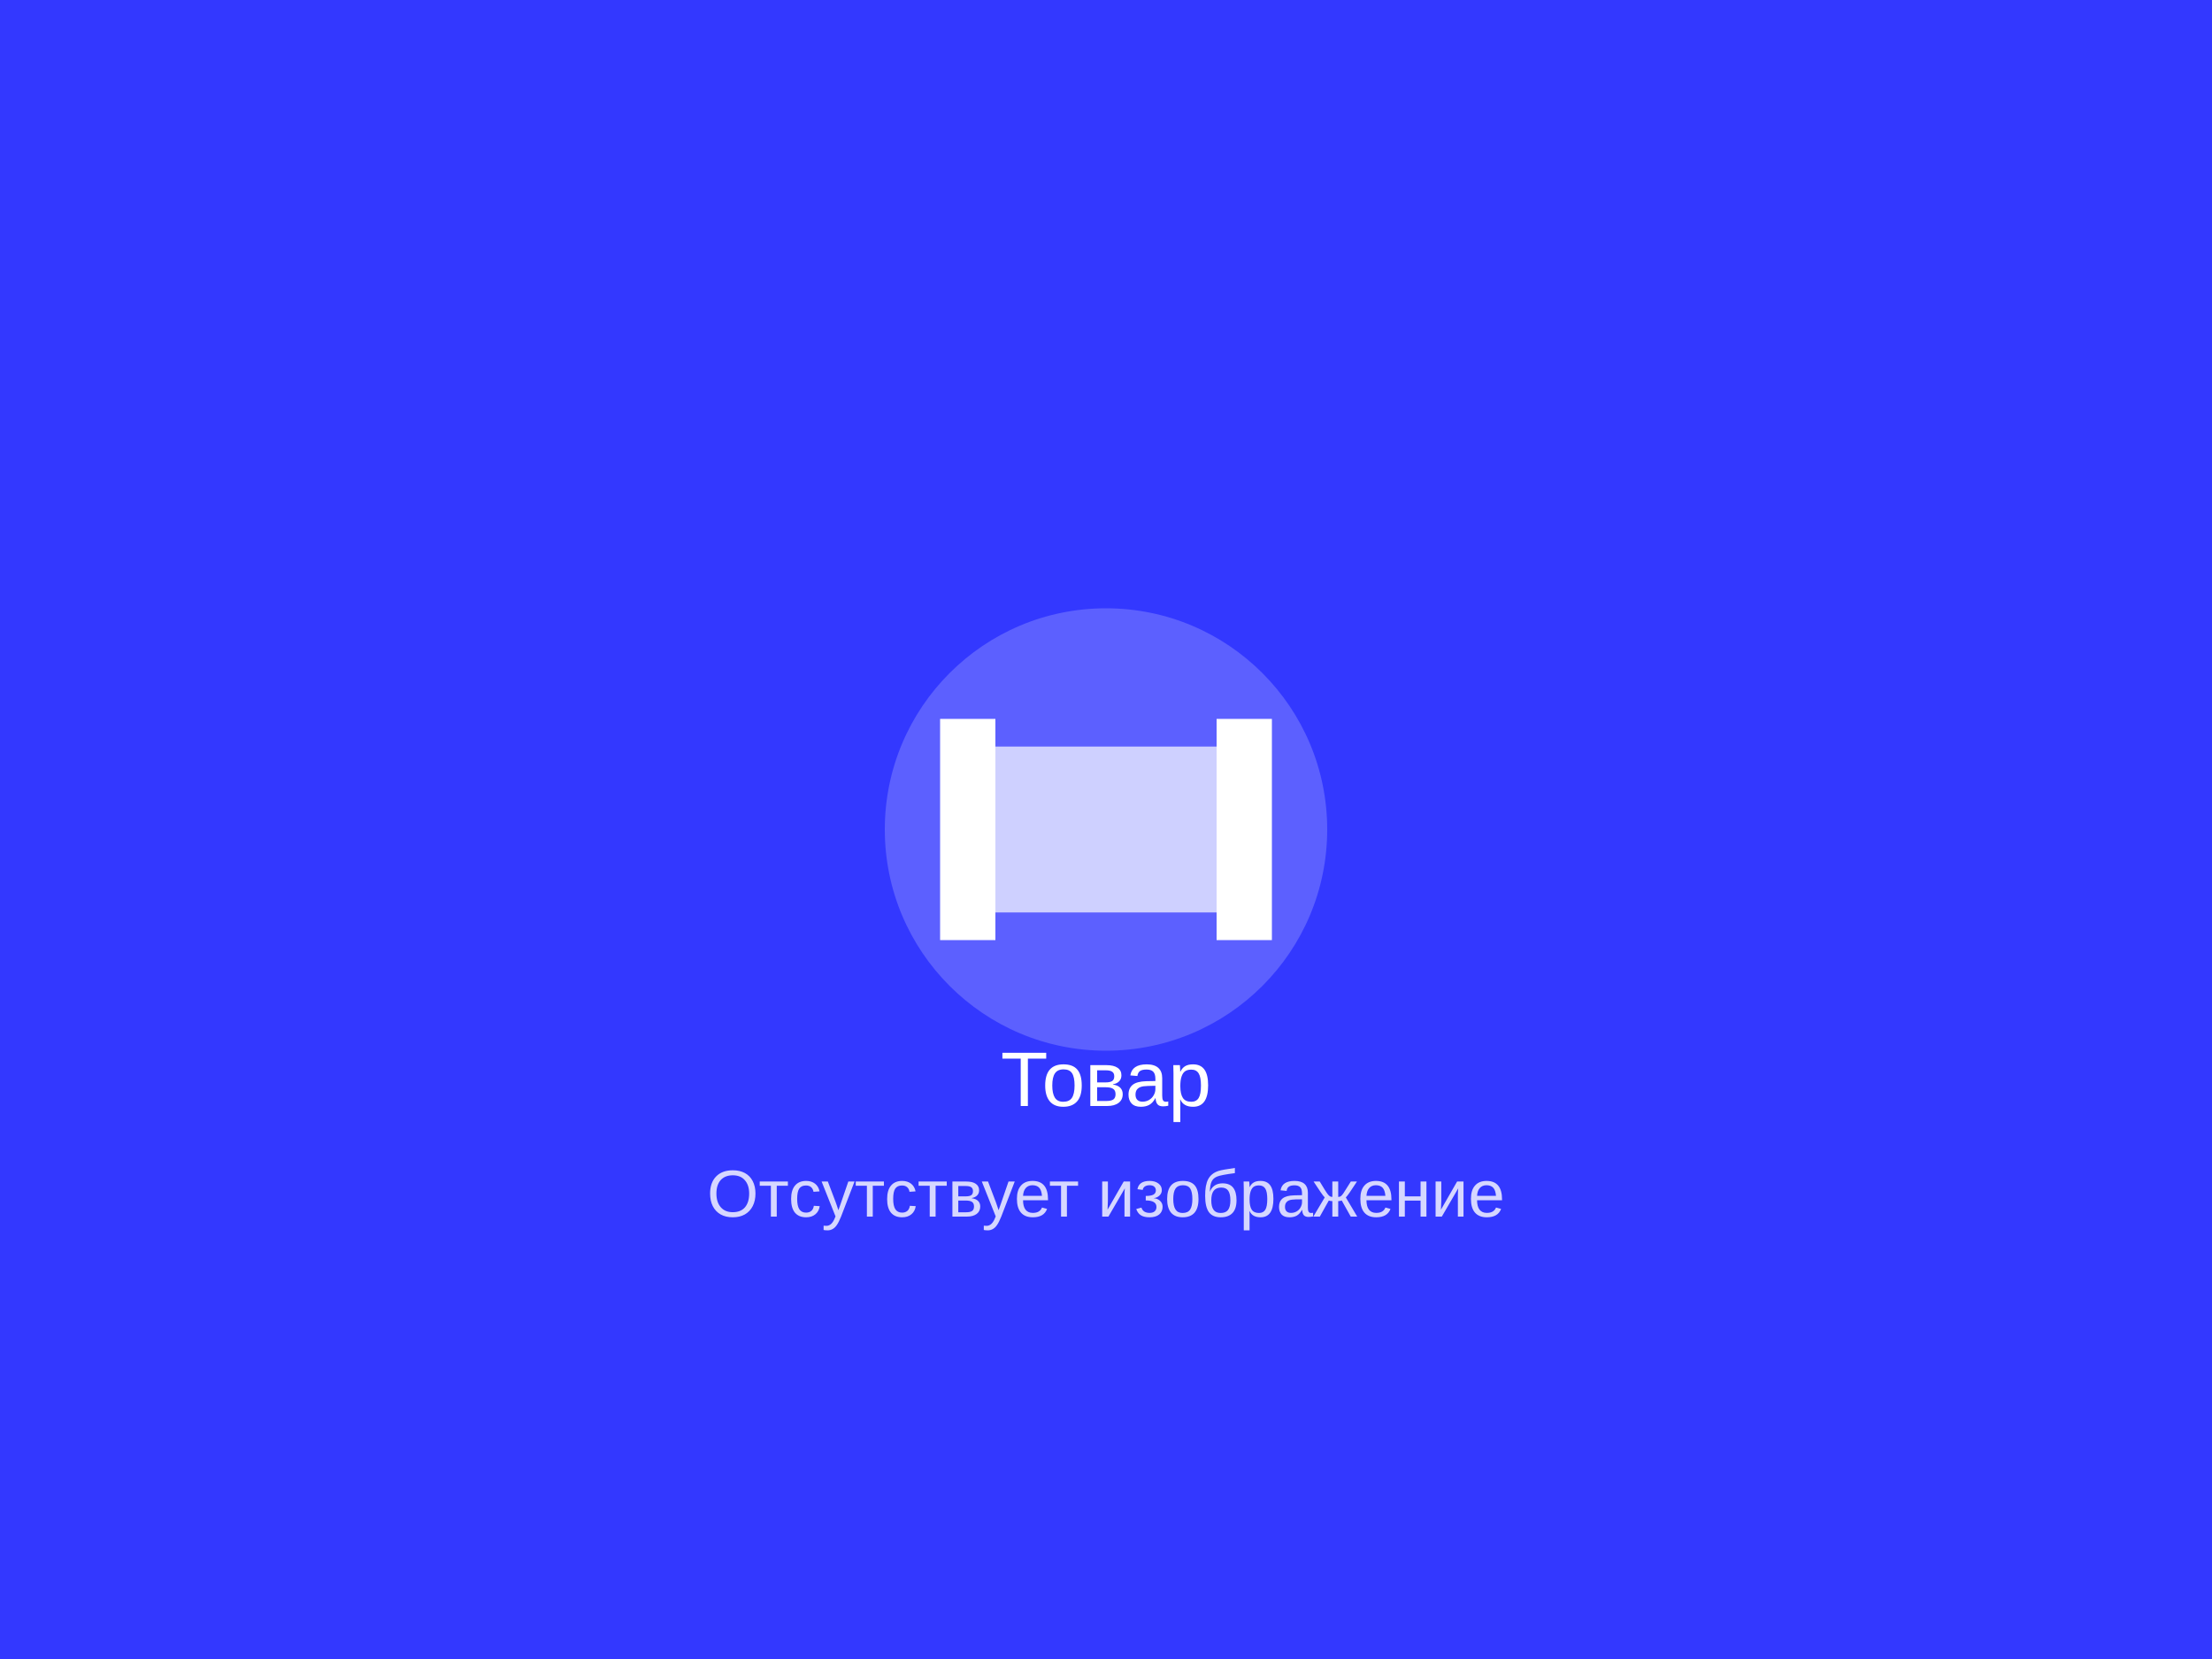
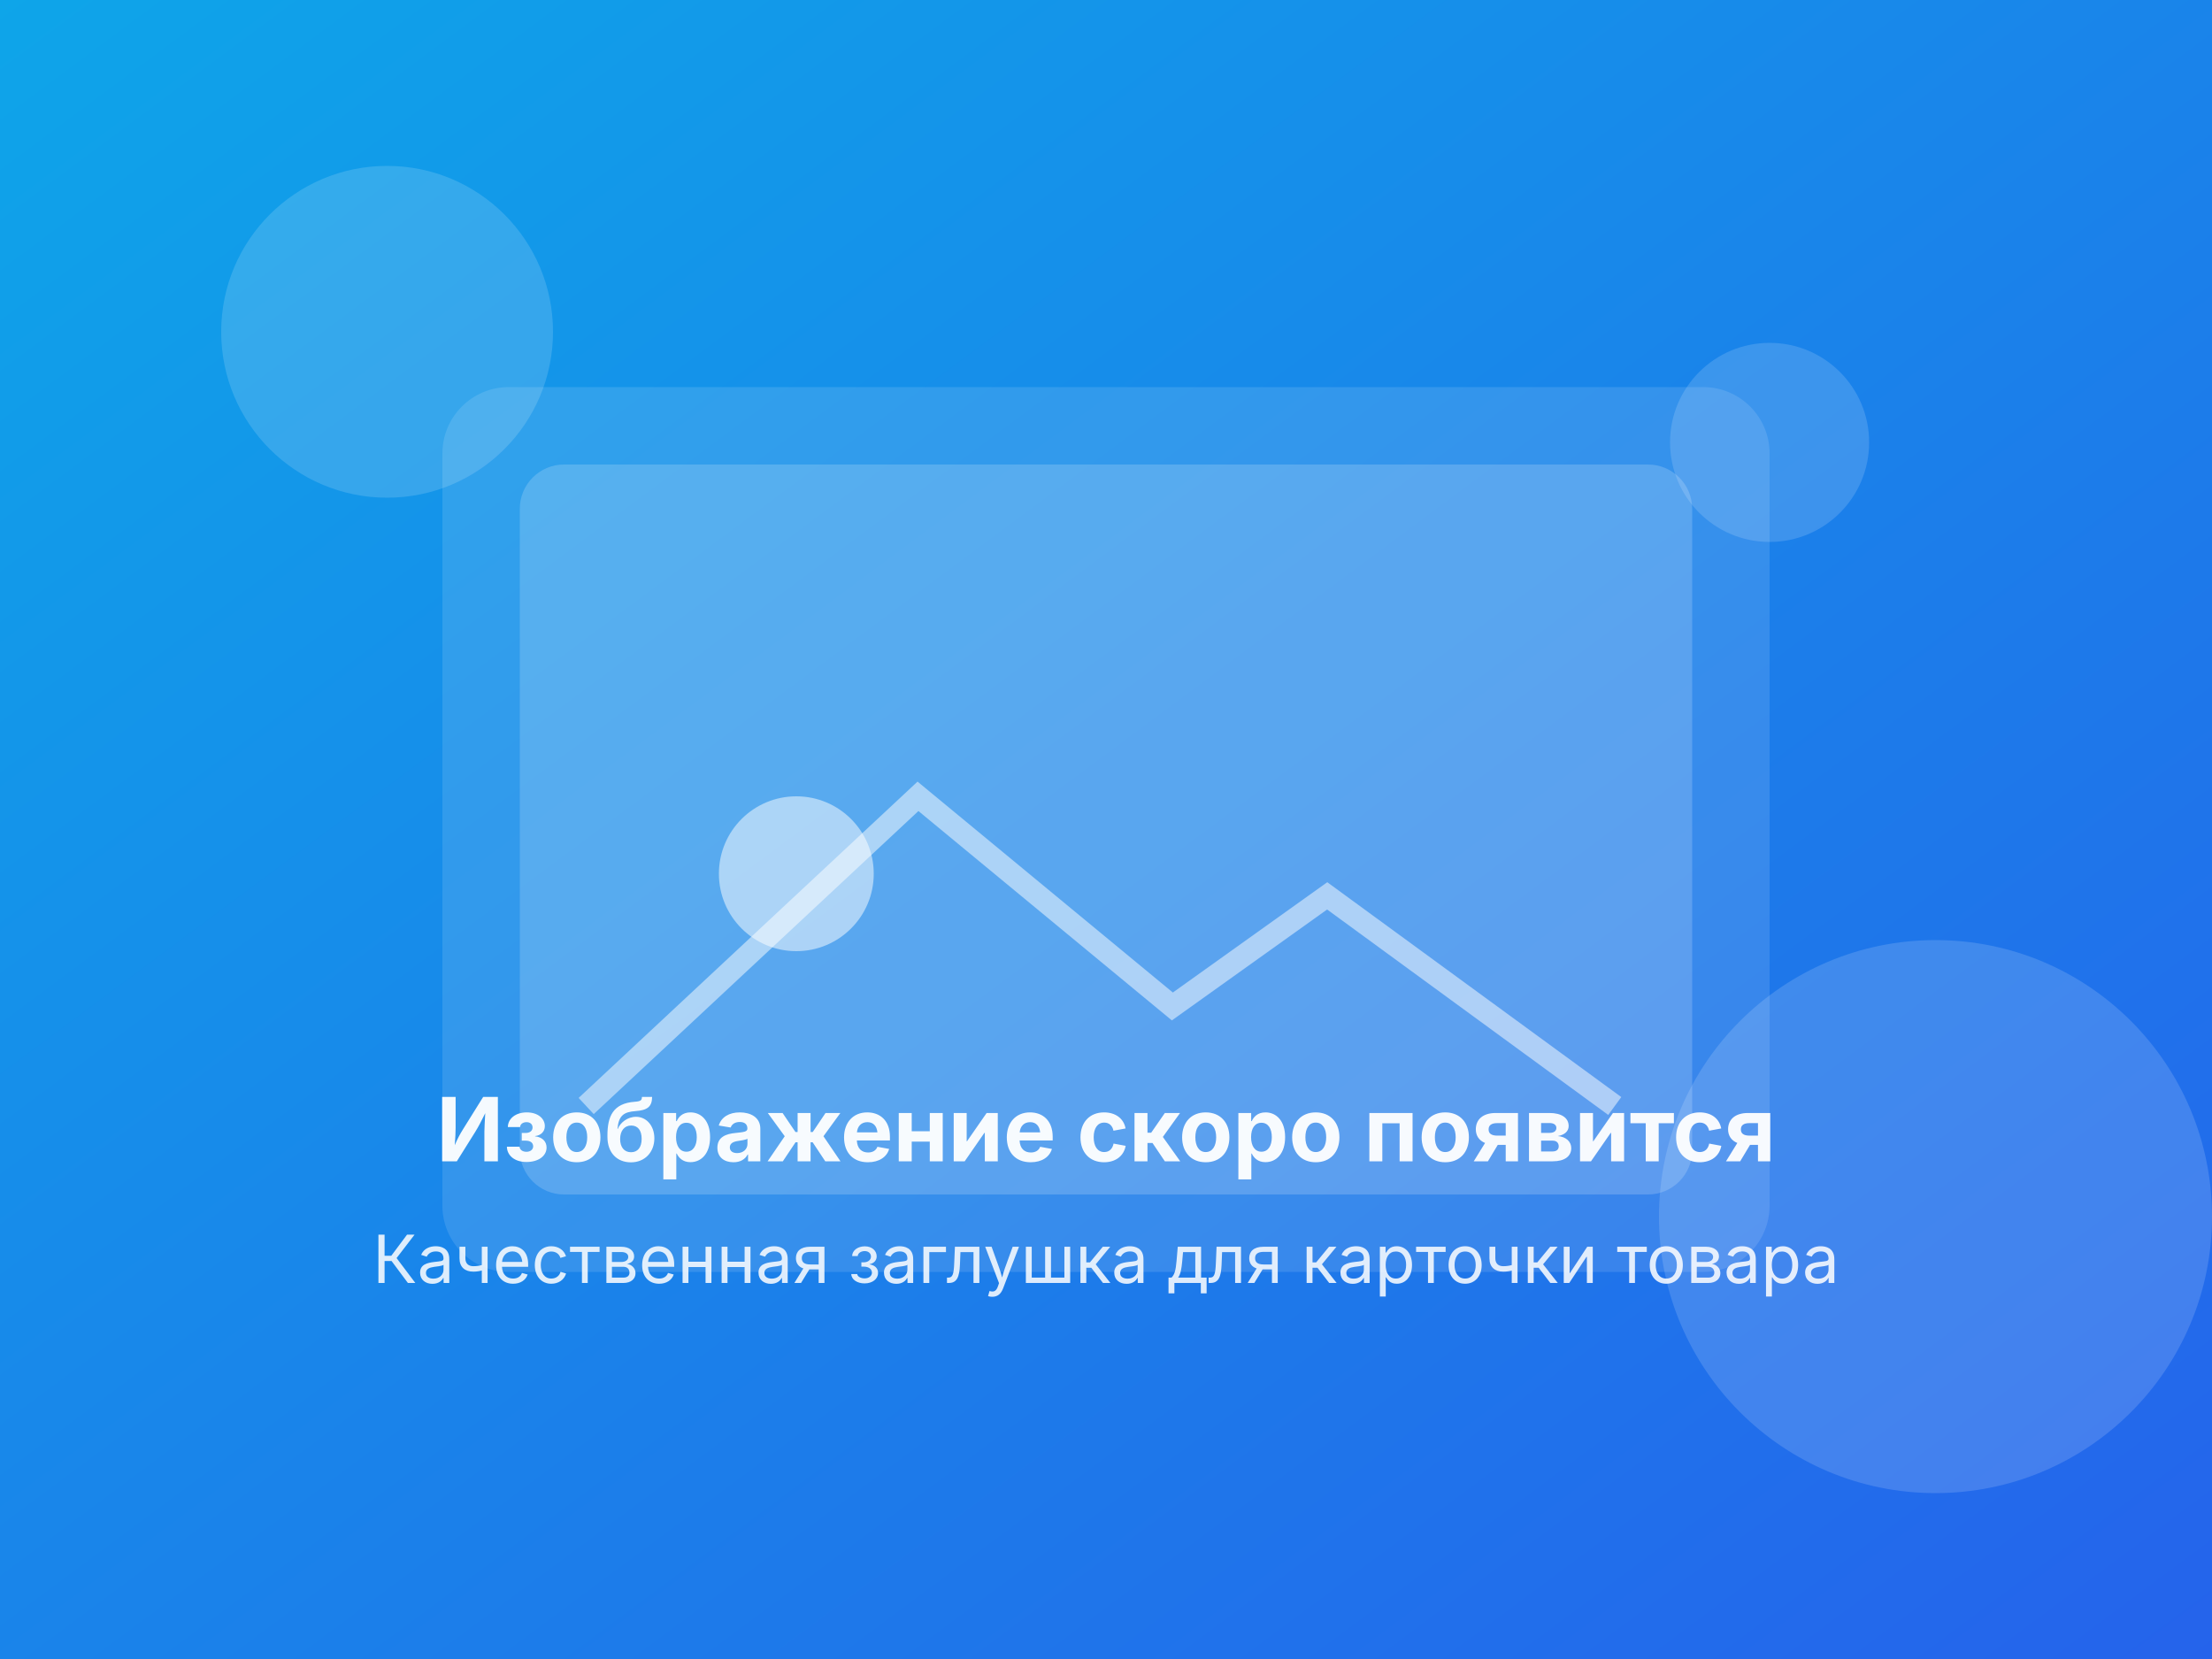
- <svg xmlns="http://www.w3.org/2000/svg" width="400" height="300" viewBox="0 0 400 300" fill="none">
-   <rect width="400" height="300" fill="#3338FF" />
-   <circle cx="200" cy="150" r="40" fill="white" fill-opacity="0.2" />
-   <rect x="170" y="130" width="10" height="40" fill="white" />
-   <rect x="220" y="130" width="10" height="40" fill="white" />
-   <polygon points="175,135 225,135 225,165 175,165" fill="white" fill-opacity="0.7" />
-   <text x="200" y="200" font-family="Arial, sans-serif" font-size="14" fill="white" font-weight="500" text-anchor="middle">Товар</text>
-   <text x="200" y="220" font-family="Arial, sans-serif" font-size="12" fill="white" fill-opacity="0.8" text-anchor="middle">Отсутствует изображение</text>
+ <svg xmlns="http://www.w3.org/2000/svg" width="400" height="300" viewBox="0 0 400 300">
+   <defs>
+     <linearGradient id="g" x1="0" y1="0" x2="1" y2="1">
+       <stop offset="0%" stop-color="#0ea5e9" />
+       <stop offset="100%" stop-color="#2563eb" />
+     </linearGradient>
+   </defs>
+   <rect width="400" height="300" fill="url(#g)" />
+   <g opacity="0.15">
+     <circle cx="70" cy="60" r="30" fill="#fff" />
+     <circle cx="350" cy="220" r="50" fill="#fff" />
+     <circle cx="320" cy="80" r="18" fill="#fff" />
+   </g>
+   <g transform="translate(80,70)">
+     <rect x="0" y="0" width="240" height="160" rx="12" fill="#fff" opacity="0.12" />
+     <rect x="14" y="14" width="212" height="132" rx="8" fill="#fff" opacity="0.18" />
+     <path d="M26 130 L86 74 L132 112 L160 92 L212 130" stroke="#fff" stroke-width="4" opacity="0.5" fill="none" />
+     <circle cx="64" cy="88" r="14" fill="#fff" opacity="0.5" />
+   </g>
+   <g fill="#fff" text-anchor="middle" font-family="'Inter', Arial, sans-serif">
+     <text x="200" y="210" font-size="16" font-weight="700" opacity="0.95">Изображение скоро появится</text>
+     <text x="200" y="232" font-size="12" opacity="0.85">Качественная заглушка для карточки товара</text>
+   </g>
</svg>
